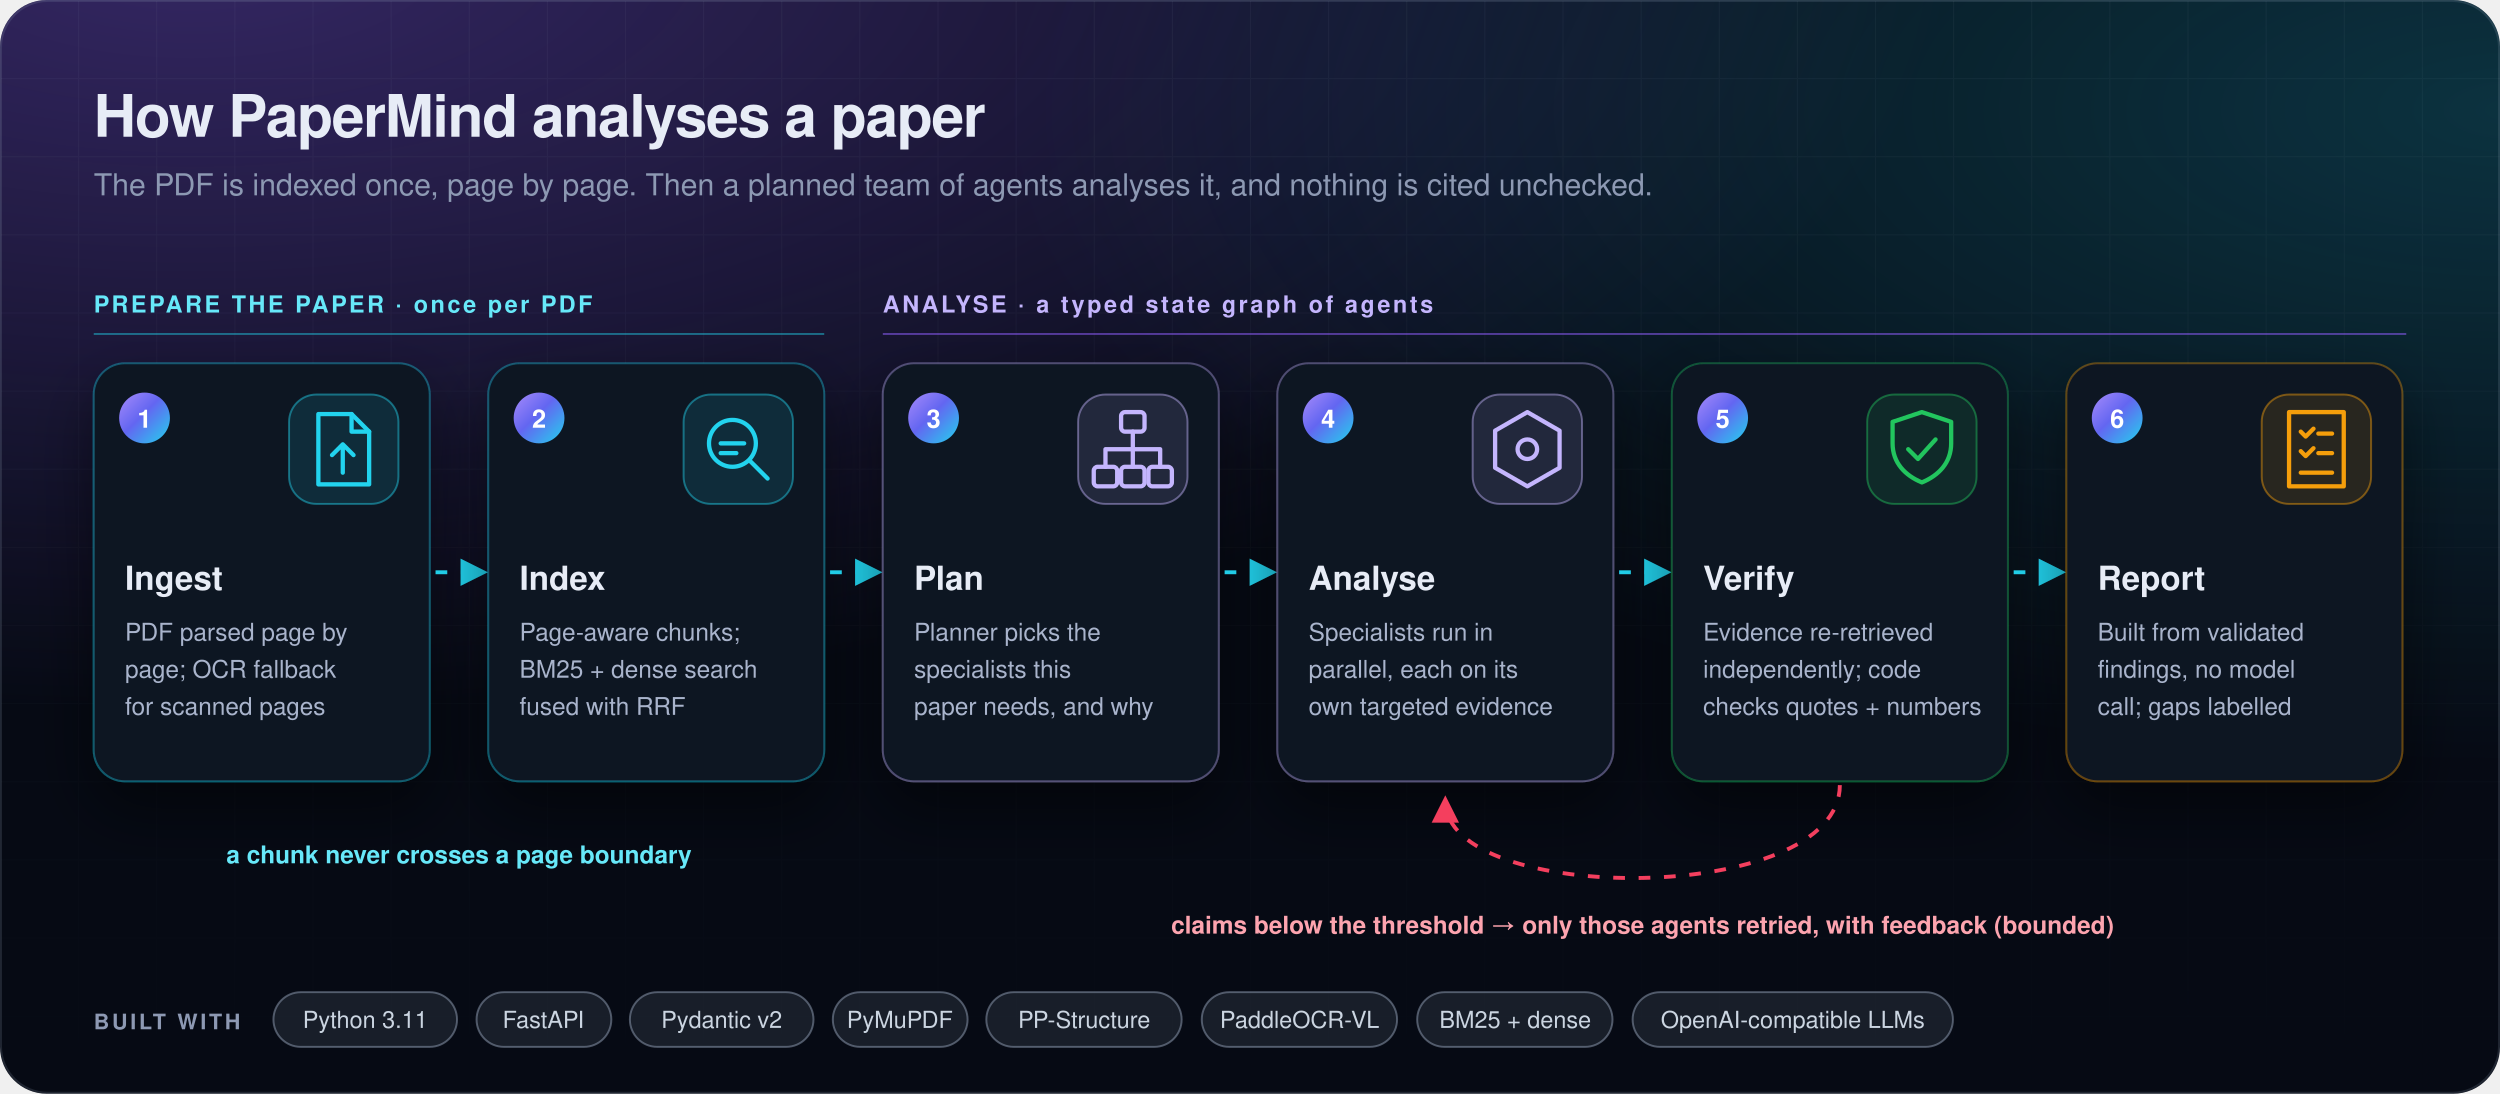
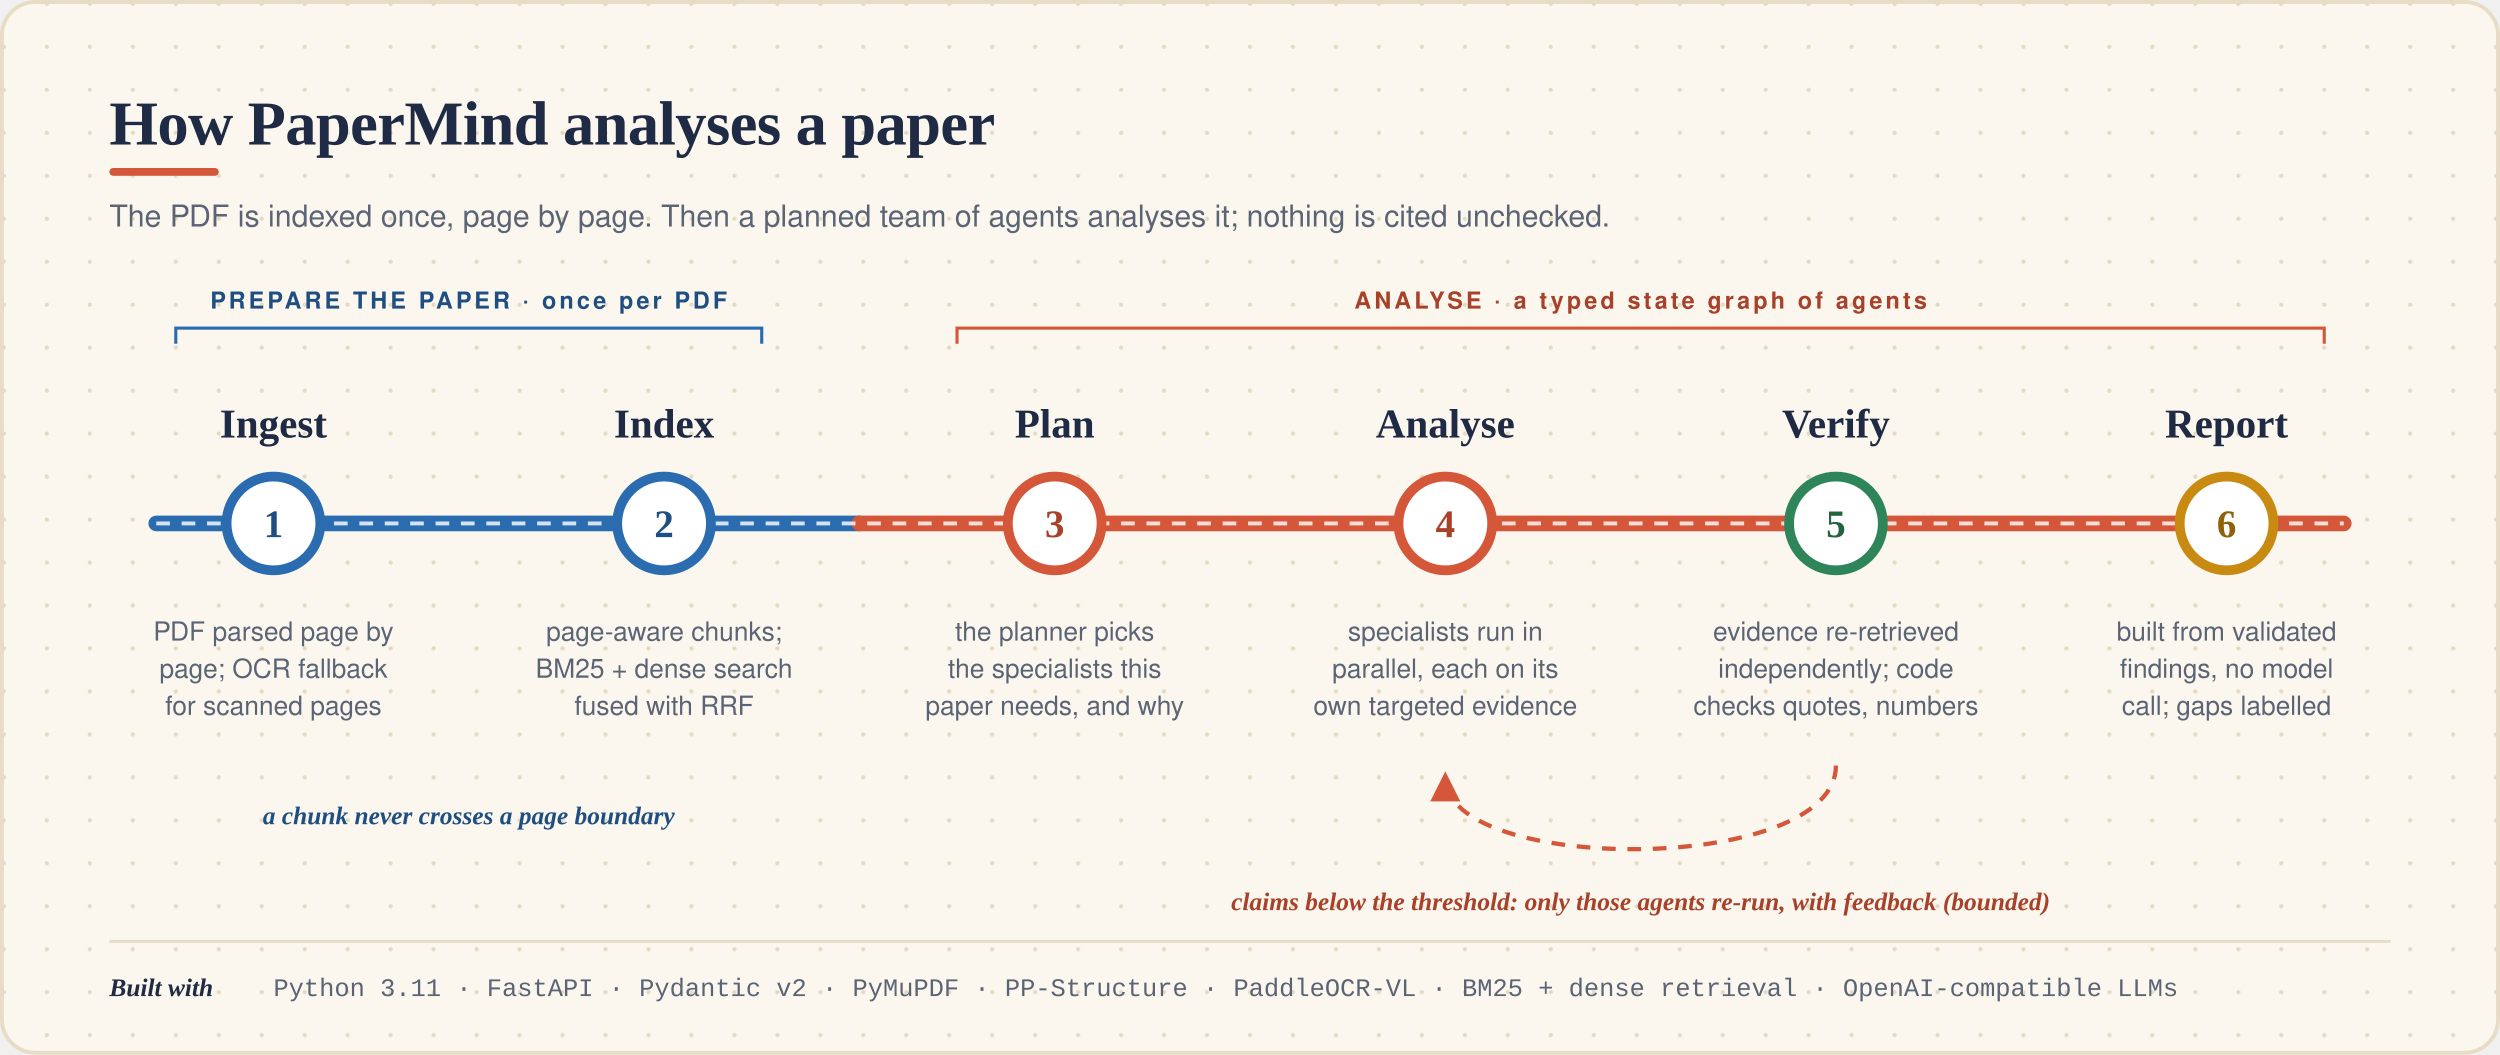
- <svg xmlns="http://www.w3.org/2000/svg" width="1280" height="560" viewBox="0 0 1280 560" role="img" aria-labelledby="t d">
+ <svg xmlns="http://www.w3.org/2000/svg" width="1280" height="540" viewBox="0 0 1280 540" role="img" aria-labelledby="t d">
  <defs>
-     <linearGradient id="grad" x1="0" y1="0" x2="1" y2="1">
-       <stop offset="0" stop-color="#a78bfa" />
-       <stop offset=".45" stop-color="#6366f1" />
-       <stop offset="1" stop-color="#22d3ee" />
-     </linearGradient>
-     <linearGradient id="gradH" x1="0" y1="0" x2="1" y2="0">
-       <stop offset="0" stop-color="#a78bfa" />
-       <stop offset=".5" stop-color="#6366f1" />
-       <stop offset="1" stop-color="#22d3ee" />
-     </linearGradient>
-     <linearGradient id="gradV" x1="0" y1="0" x2="0" y2="1">
-       <stop offset="0" stop-color="#a78bfa" />
-       <stop offset="1" stop-color="#6366f1" />
-     </linearGradient>
-     <linearGradient id="gradC" x1="0" y1="0" x2="0" y2="1">
-       <stop offset="0" stop-color="#67e8f9" />
-       <stop offset="1" stop-color="#0891b2" />
-     </linearGradient>
-     <radialGradient id="glowV" cx=".08" cy="-.05" r=".7">
-       <stop offset="0" stop-color="#8b5cf6" stop-opacity=".35" />
-       <stop offset="1" stop-color="#8b5cf6" stop-opacity="0" />
-     </radialGradient>
-     <radialGradient id="glowC" cx="1" cy=".1" r=".6">
-       <stop offset="0" stop-color="#22d3ee" stop-opacity=".2" />
-       <stop offset="1" stop-color="#22d3ee" stop-opacity="0" />
-     </radialGradient>
-     <pattern id="grid" width="40" height="40" patternUnits="userSpaceOnUse">
-       <path d="M40 0H0V40" fill="none" stroke="#94a3b8" stroke-opacity=".07" />
+     <pattern id="dots" width="22" height="22" patternUnits="userSpaceOnUse">
+       <circle cx="2" cy="2" r="1.1" fill="#c9b98f" fill-opacity=".45" />
    </pattern>
-     <linearGradient id="fadeGrid" x1="0" y1="0" x2="0" y2="1">
-       <stop offset="0" stop-color="#fff" stop-opacity=".9" />
-       <stop offset="1" stop-color="#fff" stop-opacity="0" />
-     </linearGradient>
-     <mask id="gridMask">
-       <rect width="1280" height="560" fill="url(#fadeGrid)" />
-     </mask>
-     <filter id="shadow" x="-20%" y="-20%" width="140%" height="150%">
-       <feDropShadow dx="0" dy="14" stdDeviation="16" flood-color="#000" flood-opacity=".5" />
+     <filter id="lift" x="-20%" y="-20%" width="140%" height="150%">
+       <feDropShadow dx="0" dy="8" stdDeviation="9" flood-color="#5c4a24" flood-opacity=".18" />
    </filter>
-     <marker id="arrow" viewBox="0 0 10 10" refX="8" refY="5" markerWidth="7" markerHeight="7" orient="auto">
-       <path d="M0 0L10 5L0 10z" fill="#22d3ee" />
+     <marker id="aInk" viewBox="0 0 10 10" refX="8" refY="5" markerWidth="7" markerHeight="7" orient="auto">
+       <path d="M0 0L10 5L0 10z" fill="#1f2a44" />
    </marker>
-     <marker id="arrowV" viewBox="0 0 10 10" refX="8" refY="5" markerWidth="7" markerHeight="7" orient="auto">
-       <path d="M0 0L10 5L0 10z" fill="#c4b5fd" />
+     <marker id="aCoral" viewBox="0 0 10 10" refX="8" refY="5" markerWidth="7" markerHeight="7" orient="auto">
+       <path d="M0 0L10 5L0 10z" fill="#d4573a" />
    </marker>
-     <marker id="arrowR" viewBox="0 0 10 10" refX="8" refY="5" markerWidth="7" markerHeight="7" orient="auto">
-       <path d="M0 0L10 5L0 10z" fill="#f43f5e" />
-     </marker>
-     <marker id="arrowG" viewBox="0 0 10 10" refX="8" refY="5" markerWidth="7" markerHeight="7" orient="auto">
-       <path d="M0 0L10 5L0 10z" fill="#22c55e" />
+     <marker id="aGreen" viewBox="0 0 10 10" refX="8" refY="5" markerWidth="7" markerHeight="7" orient="auto">
+       <path d="M0 0L10 5L0 10z" fill="#2f855a" />
    </marker>
    <style>
+       .serif{font-family:Georgia,"Iowan Old Style","Times New Roman",serif}
      .sans{font-family:-apple-system,BlinkMacSystemFont,"Segoe UI",Helvetica,Arial,sans-serif}
      .mono{font-family:ui-monospace,SFMono-Regular,Menlo,Consolas,"Liberation Mono",monospace}
-       .flow{stroke-dasharray:6 7;animation:flow 1.1s linear infinite}
-       @keyframes flow{to{stroke-dashoffset:-26}}
-       .pulse{animation:pulse 2.4s ease-in-out infinite}
-       @keyframes pulse{0%,100%{opacity:.45}50%{opacity:1}}
-       .grow{transform-box:fill-box;transform-origin:50% 100%;animation:grow 1.1s cubic-bezier(.2,.8,.2,1) both}
-       @keyframes grow{from{transform:scaleY(0)}to{transform:scaleY(1)}}
-       .pop{transform-box:fill-box;transform-origin:50% 50%;animation:pop 2.8s ease-in-out infinite}
-       @keyframes pop{0%,100%{transform:scale(1)}50%{transform:scale(1.08)}}
-       @media (prefers-reduced-motion:reduce){.flow,.pulse,.grow,.pop{animation:none}}
+       .ink{stroke-dasharray:7 6;animation:ink 1.4s linear infinite}
+       @keyframes ink{to{stroke-dashoffset:-26}}
+       .glow{animation:glow 2.6s ease-in-out infinite}
+       @keyframes glow{0%,100%{opacity:.6}50%{opacity:1}}
+       @media (prefers-reduced-motion:reduce){.ink,.glow{animation:none}}
    </style>
  </defs>
-   <rect width="1280" height="560" rx="24" fill="#060a14" />
-   <rect width="1280" height="560" rx="24" fill="url(#glowV)" />
-   <rect width="1280" height="560" rx="24" fill="url(#glowC)" />
-   <rect width="1280" height="560" rx="24" fill="url(#grid)" mask="url(#gridMask)" />
-   <rect x=".5" y=".5" width="1279" height="559" rx="24" fill="none" stroke="#94a3b8" stroke-opacity=".18" />
-   <text class="sans" x="48.0" y="70.0" font-size="30" fill="#e7ecf6" font-weight="800" letter-spacing="-.6">How PaperMind analyses a paper</text>
-   <text class="sans" x="48.0" y="100.0" font-size="15.5" fill="#8d99b3">The PDF is indexed once, page by page. Then a planned team of agents analyses it, and nothing is cited unchecked.</text>
-   <text class="sans" x="48.0" y="160.0" font-size="12" fill="#67e8f9" font-weight="700" letter-spacing="1.3">PREPARE THE PAPER · once per PDF</text>
-   <line x1="48" y1="171" x2="422" y2="171" stroke="#22d3ee" stroke-opacity=".45" />
-   <text class="sans" x="452.0" y="160.0" font-size="12" fill="#c4b5fd" font-weight="700" letter-spacing="1.3">ANALYSE · a typed state graph of agents</text>
-   <line x1="452" y1="171" x2="1232" y2="171" stroke="#8b5cf6" stroke-opacity=".55" />
-   <rect x="48" y="186" width="172" height="214" rx="16" fill="#0d1424" stroke="#22d3ee" stroke-opacity=".35" filter="url(#shadow)" />
-   <circle cx="74" cy="214" r="13" fill="url(#grad)" />
-   <text class="sans" x="74.0" y="219.0" font-size="13" fill="#fff" font-weight="800" text-anchor="middle">1</text>
-   <rect x="148" y="202" width="56" height="56" rx="14" fill="#22d3ee" fill-opacity=".12" stroke="#22d3ee" stroke-opacity=".45" />
-   <path d="M163.0 212.0h17l9 9v27h-26z" fill="none" stroke="#22d3ee" stroke-width="2.2" stroke-linecap="round" stroke-linejoin="round" />
-   <path d="M180.0 212.0v9h9" fill="none" stroke="#22d3ee" stroke-width="2.2" stroke-linecap="round" stroke-linejoin="round" />
-   <path d="M175.5 242.0v-14M170.0 233.0l5.5-5.5 5.5 5.5" fill="none" stroke="#22d3ee" stroke-width="2.2" stroke-linecap="round" stroke-linejoin="round" />
-   <text class="sans" x="64.0" y="302.0" font-size="17" fill="#e7ecf6" font-weight="800">Ingest</text>
-   <text class="sans" x="64.0" y="328.0" font-size="12.5" fill="#a9b4cc">PDF parsed page by</text>
-   <text class="sans" x="64.0" y="347.0" font-size="12.5" fill="#a9b4cc">page; OCR fallback</text>
-   <text class="sans" x="64.0" y="366.0" font-size="12.5" fill="#a9b4cc">for scanned pages</text>
-   <path class="flow" d="M223 293.0 H247" stroke="#22d3ee" stroke-width="2" marker-end="url(#arrow)" fill="none" />
-   <rect x="250" y="186" width="172" height="214" rx="16" fill="#0d1424" stroke="#22d3ee" stroke-opacity=".35" filter="url(#shadow)" />
-   <circle cx="276" cy="214" r="13" fill="url(#grad)" />
-   <text class="sans" x="276.0" y="219.0" font-size="13" fill="#fff" font-weight="800" text-anchor="middle">2</text>
-   <rect x="350" y="202" width="56" height="56" rx="14" fill="#22d3ee" fill-opacity=".12" stroke="#22d3ee" stroke-opacity=".45" />
-   <circle cx="375.0" cy="227.0" r="12" fill="none" stroke="#22d3ee" stroke-width="2.2" stroke-linecap="round" stroke-linejoin="round" />
-   <path d="M384.0 236.0l9 9" fill="none" stroke="#22d3ee" stroke-width="2.2" stroke-linecap="round" stroke-linejoin="round" />
-   <path d="M369.0 227.0h12M369.0 232.0h8" fill="none" stroke="#22d3ee" stroke-width="2.2" stroke-linecap="round" stroke-linejoin="round" />
-   <text class="sans" x="266.0" y="302.0" font-size="17" fill="#e7ecf6" font-weight="800">Index</text>
-   <text class="sans" x="266.0" y="328.0" font-size="12.5" fill="#a9b4cc">Page-aware chunks;</text>
-   <text class="sans" x="266.0" y="347.0" font-size="12.5" fill="#a9b4cc">BM25 + dense search</text>
-   <text class="sans" x="266.0" y="366.0" font-size="12.5" fill="#a9b4cc">fused with RRF</text>
-   <path class="flow" d="M425 293.0 H449" stroke="#22d3ee" stroke-width="2" marker-end="url(#arrow)" fill="none" />
-   <rect x="452" y="186" width="172" height="214" rx="16" fill="#0d1424" stroke="#c4b5fd" stroke-opacity=".35" filter="url(#shadow)" />
-   <circle cx="478" cy="214" r="13" fill="url(#grad)" />
-   <text class="sans" x="478.0" y="219.0" font-size="13" fill="#fff" font-weight="800" text-anchor="middle">3</text>
-   <rect x="552" y="202" width="56" height="56" rx="14" fill="#c4b5fd" fill-opacity=".12" stroke="#c4b5fd" stroke-opacity=".45" />
-   <rect x="574.0" y="211.0" width="12" height="10" rx="2" fill="none" stroke="#c4b5fd" stroke-width="2.2" stroke-linecap="round" stroke-linejoin="round" />
-   <rect x="560.0" y="239.0" width="12" height="10" rx="2" fill="none" stroke="#c4b5fd" stroke-width="2.2" stroke-linecap="round" stroke-linejoin="round" />
-   <rect x="574.0" y="239.0" width="12" height="10" rx="2" fill="none" stroke="#c4b5fd" stroke-width="2.2" stroke-linecap="round" stroke-linejoin="round" />
-   <rect x="588.0" y="239.0" width="12" height="10" rx="2" fill="none" stroke="#c4b5fd" stroke-width="2.2" stroke-linecap="round" stroke-linejoin="round" />
-   <path d="M580.0 221.0v18M580.0 230.0h-14v9M580.0 230.0h14v9" fill="none" stroke="#c4b5fd" stroke-width="2.2" stroke-linecap="round" stroke-linejoin="round" />
-   <text class="sans" x="468.0" y="302.0" font-size="17" fill="#e7ecf6" font-weight="800">Plan</text>
-   <text class="sans" x="468.0" y="328.0" font-size="12.5" fill="#a9b4cc">Planner picks the</text>
-   <text class="sans" x="468.0" y="347.0" font-size="12.5" fill="#a9b4cc">specialists this</text>
-   <text class="sans" x="468.0" y="366.0" font-size="12.5" fill="#a9b4cc">paper needs, and why</text>
-   <path class="flow" d="M627 293.0 H651" stroke="#22d3ee" stroke-width="2" marker-end="url(#arrow)" fill="none" />
-   <rect x="654" y="186" width="172" height="214" rx="16" fill="#0d1424" stroke="#c4b5fd" stroke-opacity=".35" filter="url(#shadow)" />
-   <circle cx="680" cy="214" r="13" fill="url(#grad)" />
-   <text class="sans" x="680.0" y="219.0" font-size="13" fill="#fff" font-weight="800" text-anchor="middle">4</text>
-   <rect x="754" y="202" width="56" height="56" rx="14" fill="#c4b5fd" fill-opacity=".12" stroke="#c4b5fd" stroke-opacity=".45" />
-   <polygon points="798.5,239.5 782.0,249.0 765.5,239.5 765.5,220.5 782.0,211.0 798.5,220.5" fill="none" stroke="#c4b5fd" stroke-width="2.2" stroke-linecap="round" stroke-linejoin="round" />
-   <circle cx="782.0" cy="230.0" r="5" fill="none" stroke="#c4b5fd" stroke-width="2.2" stroke-linecap="round" stroke-linejoin="round" />
-   <text class="sans" x="670.0" y="302.0" font-size="17" fill="#e7ecf6" font-weight="800">Analyse</text>
-   <text class="sans" x="670.0" y="328.0" font-size="12.5" fill="#a9b4cc">Specialists run in</text>
-   <text class="sans" x="670.0" y="347.0" font-size="12.5" fill="#a9b4cc">parallel, each on its</text>
-   <text class="sans" x="670.0" y="366.0" font-size="12.5" fill="#a9b4cc">own targeted evidence</text>
-   <path class="flow" d="M829 293.0 H853" stroke="#22d3ee" stroke-width="2" marker-end="url(#arrow)" fill="none" />
-   <rect x="856" y="186" width="172" height="214" rx="16" fill="#0d1424" stroke="#22c55e" stroke-opacity=".35" filter="url(#shadow)" />
-   <circle cx="882" cy="214" r="13" fill="url(#grad)" />
-   <text class="sans" x="882.0" y="219.0" font-size="13" fill="#fff" font-weight="800" text-anchor="middle">5</text>
-   <rect x="956" y="202" width="56" height="56" rx="14" fill="#22c55e" fill-opacity=".12" stroke="#22c55e" stroke-opacity=".45" />
-   <path d="M984.0 211.0l15 5v11c0 10-6.5 16.5-15 20c-8.5-3.5-15-10-15-20v-11z" fill="none" stroke="#22c55e" stroke-width="2.2" stroke-linecap="round" stroke-linejoin="round" />
-   <path d="M977.0 230.0l5 5l9-10" fill="none" stroke="#22c55e" stroke-width="2.2" stroke-linecap="round" stroke-linejoin="round" />
-   <text class="sans" x="872.0" y="302.0" font-size="17" fill="#e7ecf6" font-weight="800">Verify</text>
-   <text class="sans" x="872.0" y="328.0" font-size="12.5" fill="#a9b4cc">Evidence re-retrieved</text>
-   <text class="sans" x="872.0" y="347.0" font-size="12.5" fill="#a9b4cc">independently; code</text>
-   <text class="sans" x="872.0" y="366.0" font-size="12.5" fill="#a9b4cc">checks quotes + numbers</text>
-   <path class="flow" d="M1031 293.0 H1055" stroke="#22d3ee" stroke-width="2" marker-end="url(#arrow)" fill="none" />
-   <rect x="1058" y="186" width="172" height="214" rx="16" fill="#0d1424" stroke="#f59e0b" stroke-opacity=".35" filter="url(#shadow)" />
-   <circle cx="1084" cy="214" r="13" fill="url(#grad)" />
-   <text class="sans" x="1084.0" y="219.0" font-size="13" fill="#fff" font-weight="800" text-anchor="middle">6</text>
-   <rect x="1158" y="202" width="56" height="56" rx="14" fill="#f59e0b" fill-opacity=".12" stroke="#f59e0b" stroke-opacity=".45" />
-   <path d="M1172.0 211.0h28v38h-28z" fill="none" stroke="#f59e0b" stroke-width="2.2" stroke-linecap="round" stroke-linejoin="round" />
-   <path d="M1178.0 221.0l2.5 2.5 4-4M1187.0 222.0h7M1178.0 231.0l2.5 2.5 4-4M1187.0 232.0h7M1178.0 242.0h16" fill="none" stroke="#f59e0b" stroke-width="2.2" stroke-linecap="round" stroke-linejoin="round" />
-   <text class="sans" x="1074.0" y="302.0" font-size="17" fill="#e7ecf6" font-weight="800">Report</text>
-   <text class="sans" x="1074.0" y="328.0" font-size="12.5" fill="#a9b4cc">Built from validated</text>
-   <text class="sans" x="1074.0" y="347.0" font-size="12.5" fill="#a9b4cc">findings, no model</text>
-   <text class="sans" x="1074.0" y="366.0" font-size="12.5" fill="#a9b4cc">call; gaps labelled</text>
-   <path class="flow" d="M942.0 402 C 942.0 464, 740.0 464, 740.0 410" fill="none" stroke="#f43f5e" stroke-width="2" marker-end="url(#arrowR)" />
-   <text class="sans" x="841.0" y="478.0" font-size="12.5" fill="#fda4af" font-weight="600" text-anchor="middle">claims below the threshold → only those agents retried, with feedback (bounded)</text>
-   <text class="sans" x="235.0" y="442.0" font-size="12.5" fill="#67e8f9" font-weight="600" text-anchor="middle">a chunk never crosses a page boundary</text>
-   <text class="sans" x="48.0" y="527.0" font-size="11" fill="#8d99b3" font-weight="700" letter-spacing="1.4">BUILT WITH</text>
-   <rect x="140.0" y="508" width="94" height="28" rx="14.0" fill="#94a3b8" fill-opacity=".13" stroke="#94a3b8" stroke-opacity=".5" />
-   <text class="sans" x="187.0" y="526.3" font-size="12" fill="#cbd5e1" text-anchor="middle">Python 3.11</text>
-   <rect x="244.0" y="508" width="69" height="28" rx="14.0" fill="#94a3b8" fill-opacity=".13" stroke="#94a3b8" stroke-opacity=".5" />
-   <text class="sans" x="278.2" y="526.3" font-size="12" fill="#cbd5e1" text-anchor="middle">FastAPI</text>
-   <rect x="322.5" y="508" width="94" height="28" rx="14.0" fill="#94a3b8" fill-opacity=".13" stroke="#94a3b8" stroke-opacity=".5" />
-   <text class="sans" x="369.5" y="526.3" font-size="12" fill="#cbd5e1" text-anchor="middle">Pydantic v2</text>
-   <rect x="426.4" y="508" width="69" height="28" rx="14.0" fill="#94a3b8" fill-opacity=".13" stroke="#94a3b8" stroke-opacity=".5" />
-   <text class="sans" x="460.7" y="526.3" font-size="12" fill="#cbd5e1" text-anchor="middle">PyMuPDF</text>
-   <rect x="505.0" y="508" width="100" height="28" rx="14.0" fill="#94a3b8" fill-opacity=".13" stroke="#94a3b8" stroke-opacity=".5" />
-   <text class="sans" x="555.1" y="526.3" font-size="12" fill="#cbd5e1" text-anchor="middle">PP-Structure</text>
-   <rect x="615.3" y="508" width="100" height="28" rx="14.0" fill="#94a3b8" fill-opacity=".13" stroke="#94a3b8" stroke-opacity=".5" />
-   <text class="sans" x="665.4" y="526.3" font-size="12" fill="#cbd5e1" text-anchor="middle">PaddleOCR-VL</text>
-   <rect x="725.6" y="508" width="100" height="28" rx="14.0" fill="#94a3b8" fill-opacity=".13" stroke="#94a3b8" stroke-opacity=".5" />
-   <text class="sans" x="775.8" y="526.3" font-size="12" fill="#cbd5e1" text-anchor="middle">BM25 + dense</text>
-   <rect x="835.9" y="508" width="164" height="28" rx="14.0" fill="#94a3b8" fill-opacity=".13" stroke="#94a3b8" stroke-opacity=".5" />
-   <text class="sans" x="917.9" y="526.3" font-size="12" fill="#cbd5e1" text-anchor="middle">OpenAI-compatible LLMs</text>
+   <rect width="1280" height="540" rx="18" fill="#fbf7ef" />
+   <rect width="1280" height="540" rx="18" fill="url(#dots)" />
+   <rect x="1" y="1" width="1278" height="538" rx="17" fill="none" stroke="#e7dcc6" stroke-width="2" />
+   <text class="serif" x="56.0" y="74.0" font-size="32" fill="#1f2a44" font-weight="700" letter-spacing="-.3">How PaperMind analyses a paper</text>
+   <rect x="56" y="86" width="56" height="4" rx="2" fill="#d4573a" />
+   <text class="sans" x="56.0" y="116.0" font-size="15.5" fill="#5b6475">The PDF is indexed once, page by page. Then a planned team of agents analyses it; nothing is cited unchecked.</text>
+   <path d="M90 176 v-8 H390 v8" fill="none" stroke="#2b6cb0" stroke-width="1.6" />
+   <text class="sans" x="240.0" y="158.0" font-size="12" fill="#1f4f82" font-weight="700" text-anchor="middle" letter-spacing="1.6">PREPARE THE PAPER  ·  once per PDF</text>
+   <path d="M490 176 v-8 H1190 v8" fill="none" stroke="#d4573a" stroke-width="1.6" />
+   <text class="sans" x="840.0" y="158.0" font-size="12" fill="#a8412a" font-weight="700" text-anchor="middle" letter-spacing="1.6">ANALYSE  ·  a typed state graph of agents</text>
+   <line x1="80" y1="268" x2="440" y2="268" stroke="#2b6cb0" stroke-width="8" stroke-linecap="round" />
+   <line x1="440" y1="268" x2="1200" y2="268" stroke="#d4573a" stroke-width="8" stroke-linecap="round" />
+   <line class="ink" x1="80" y1="268" x2="1200" y2="268" stroke="#fff" stroke-width="2" stroke-opacity=".8" />
+   <text class="serif" x="140.0" y="224.0" font-size="21" fill="#1f2a44" font-weight="700" text-anchor="middle">Ingest</text>
+   <circle cx="140" cy="268" r="24" fill="#ffffff" stroke="#2b6cb0" stroke-width="5" />
+   <text class="serif" x="140.0" y="275.0" font-size="20" fill="#1f4f82" font-weight="700" text-anchor="middle">1</text>
+   <text class="sans" x="140.0" y="328.0" font-size="13.5" fill="#5b6475" text-anchor="middle">PDF parsed page by</text>
+   <text class="sans" x="140.0" y="347.0" font-size="13.5" fill="#5b6475" text-anchor="middle">page; OCR fallback</text>
+   <text class="sans" x="140.0" y="366.0" font-size="13.5" fill="#5b6475" text-anchor="middle">for scanned pages</text>
+   <text class="serif" x="340.0" y="224.0" font-size="21" fill="#1f2a44" font-weight="700" text-anchor="middle">Index</text>
+   <circle cx="340" cy="268" r="24" fill="#ffffff" stroke="#2b6cb0" stroke-width="5" />
+   <text class="serif" x="340.0" y="275.0" font-size="20" fill="#1f4f82" font-weight="700" text-anchor="middle">2</text>
+   <text class="sans" x="340.0" y="328.0" font-size="13.5" fill="#5b6475" text-anchor="middle">page-aware chunks;</text>
+   <text class="sans" x="340.0" y="347.0" font-size="13.5" fill="#5b6475" text-anchor="middle">BM25 + dense search</text>
+   <text class="sans" x="340.0" y="366.0" font-size="13.5" fill="#5b6475" text-anchor="middle">fused with RRF</text>
+   <text class="serif" x="540.0" y="224.0" font-size="21" fill="#1f2a44" font-weight="700" text-anchor="middle">Plan</text>
+   <circle cx="540" cy="268" r="24" fill="#ffffff" stroke="#d4573a" stroke-width="5" />
+   <text class="serif" x="540.0" y="275.0" font-size="20" fill="#a8412a" font-weight="700" text-anchor="middle">3</text>
+   <text class="sans" x="540.0" y="328.0" font-size="13.5" fill="#5b6475" text-anchor="middle">the planner picks</text>
+   <text class="sans" x="540.0" y="347.0" font-size="13.5" fill="#5b6475" text-anchor="middle">the specialists this</text>
+   <text class="sans" x="540.0" y="366.0" font-size="13.5" fill="#5b6475" text-anchor="middle">paper needs, and why</text>
+   <text class="serif" x="740.0" y="224.0" font-size="21" fill="#1f2a44" font-weight="700" text-anchor="middle">Analyse</text>
+   <circle cx="740" cy="268" r="24" fill="#ffffff" stroke="#d4573a" stroke-width="5" />
+   <text class="serif" x="740.0" y="275.0" font-size="20" fill="#a8412a" font-weight="700" text-anchor="middle">4</text>
+   <text class="sans" x="740.0" y="328.0" font-size="13.5" fill="#5b6475" text-anchor="middle">specialists run in</text>
+   <text class="sans" x="740.0" y="347.0" font-size="13.5" fill="#5b6475" text-anchor="middle">parallel, each on its</text>
+   <text class="sans" x="740.0" y="366.0" font-size="13.5" fill="#5b6475" text-anchor="middle">own targeted evidence</text>
+   <text class="serif" x="940.0" y="224.0" font-size="21" fill="#1f2a44" font-weight="700" text-anchor="middle">Verify</text>
+   <circle cx="940" cy="268" r="24" fill="#ffffff" stroke="#2f855a" stroke-width="5" />
+   <text class="serif" x="940.0" y="275.0" font-size="20" fill="#22643f" font-weight="700" text-anchor="middle">5</text>
+   <text class="sans" x="940.0" y="328.0" font-size="13.5" fill="#5b6475" text-anchor="middle">evidence re-retrieved</text>
+   <text class="sans" x="940.0" y="347.0" font-size="13.5" fill="#5b6475" text-anchor="middle">independently; code</text>
+   <text class="sans" x="940.0" y="366.0" font-size="13.5" fill="#5b6475" text-anchor="middle">checks quotes, numbers</text>
+   <text class="serif" x="1140.0" y="224.0" font-size="21" fill="#1f2a44" font-weight="700" text-anchor="middle">Report</text>
+   <circle cx="1140" cy="268" r="24" fill="#ffffff" stroke="#c98a12" stroke-width="5" />
+   <text class="serif" x="1140.0" y="275.0" font-size="20" fill="#8f6209" font-weight="700" text-anchor="middle">6</text>
+   <text class="sans" x="1140.0" y="328.0" font-size="13.5" fill="#5b6475" text-anchor="middle">built from validated</text>
+   <text class="sans" x="1140.0" y="347.0" font-size="13.5" fill="#5b6475" text-anchor="middle">findings, no model</text>
+   <text class="sans" x="1140.0" y="366.0" font-size="13.5" fill="#5b6475" text-anchor="middle">call; gaps labelled</text>
+   <path class="ink" d="M940 392 C 940 448, 740 448, 740 398" fill="none" stroke="#d4573a" stroke-width="2.2" marker-end="url(#aCoral)" />
+   <text class="serif" x="840.0" y="466.0" font-size="13" fill="#a8412a" font-weight="600" text-anchor="middle" font-style="italic">claims below the threshold: only those agents re-run, with feedback (bounded)</text>
+   <text class="serif" x="240.0" y="422.0" font-size="13" fill="#1f4f82" font-weight="600" text-anchor="middle" font-style="italic">a chunk never crosses a page boundary</text>
+   <line x1="56" y1="482" x2="1224" y2="482" stroke="#e7dcc6" stroke-width="1.5" />
+   <text class="serif" x="56.0" y="510.0" font-size="13" fill="#1f2a44" font-weight="700" font-style="italic">Built with</text>
+   <text class="mono" x="140.0" y="510.0" font-size="13" fill="#5b6475">Python 3.11 · FastAPI · Pydantic v2 · PyMuPDF · PP-Structure · PaddleOCR-VL · BM25 + dense retrieval · OpenAI-compatible LLMs</text>
</svg>
